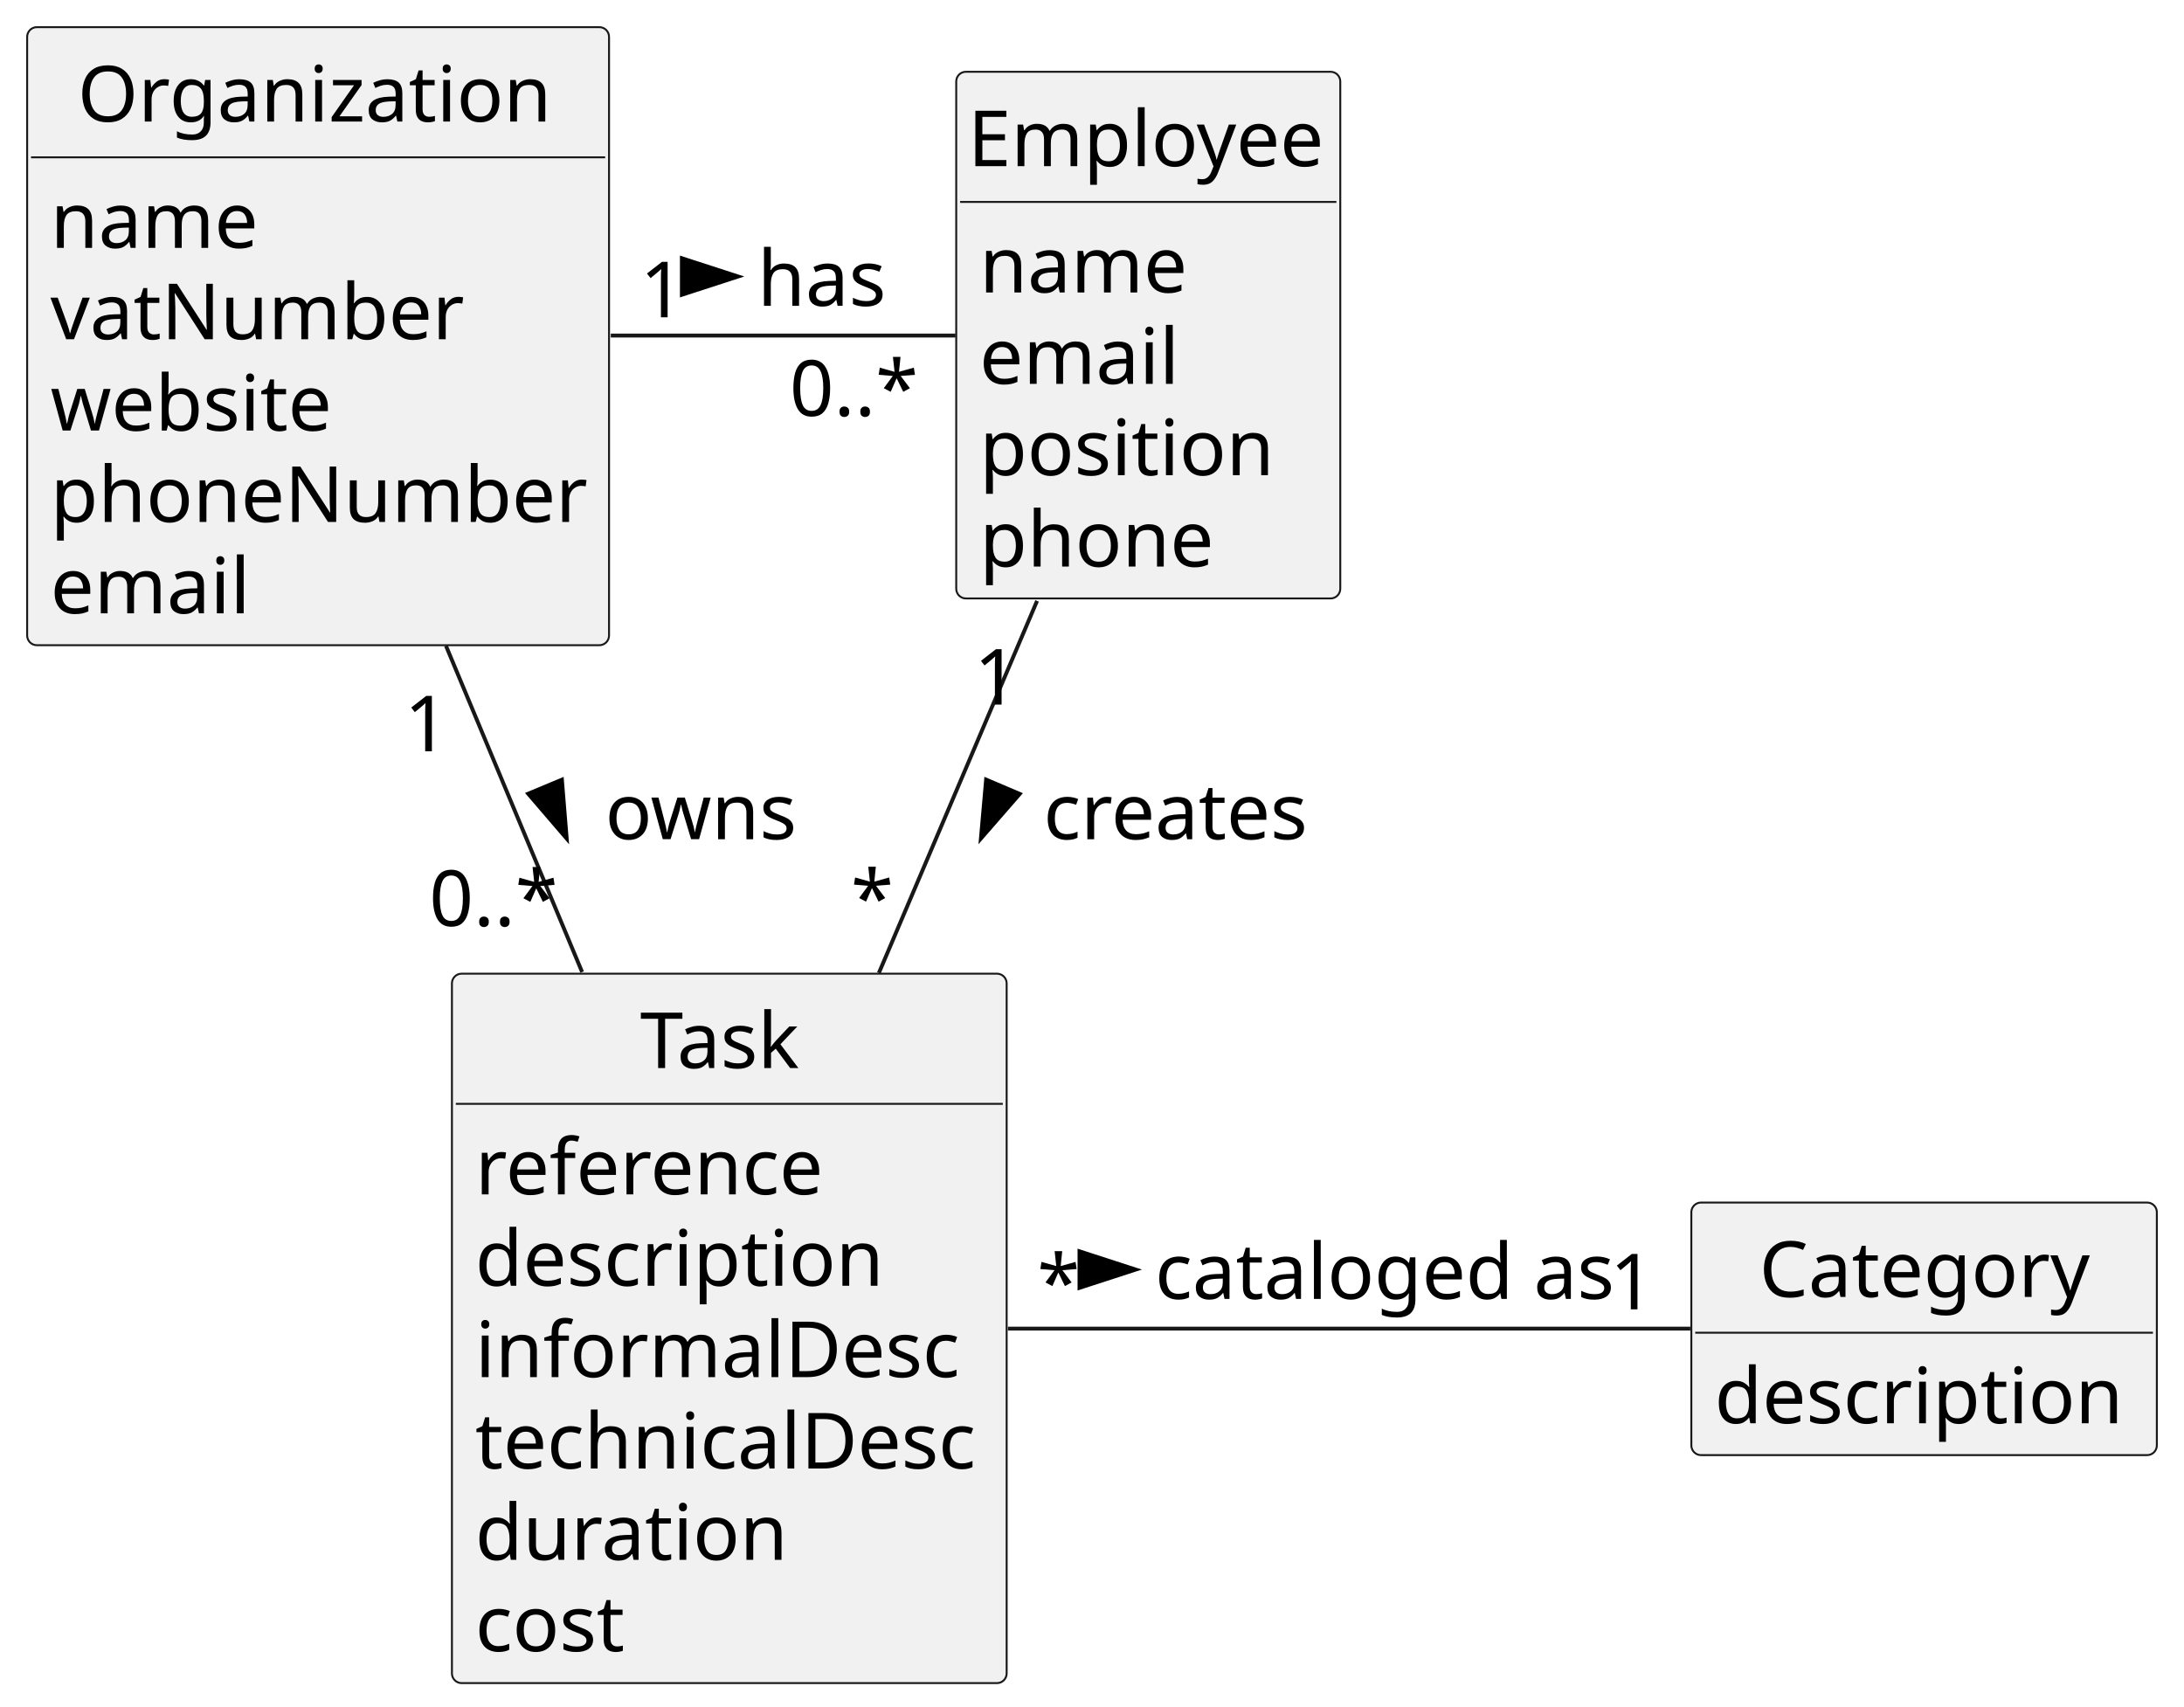
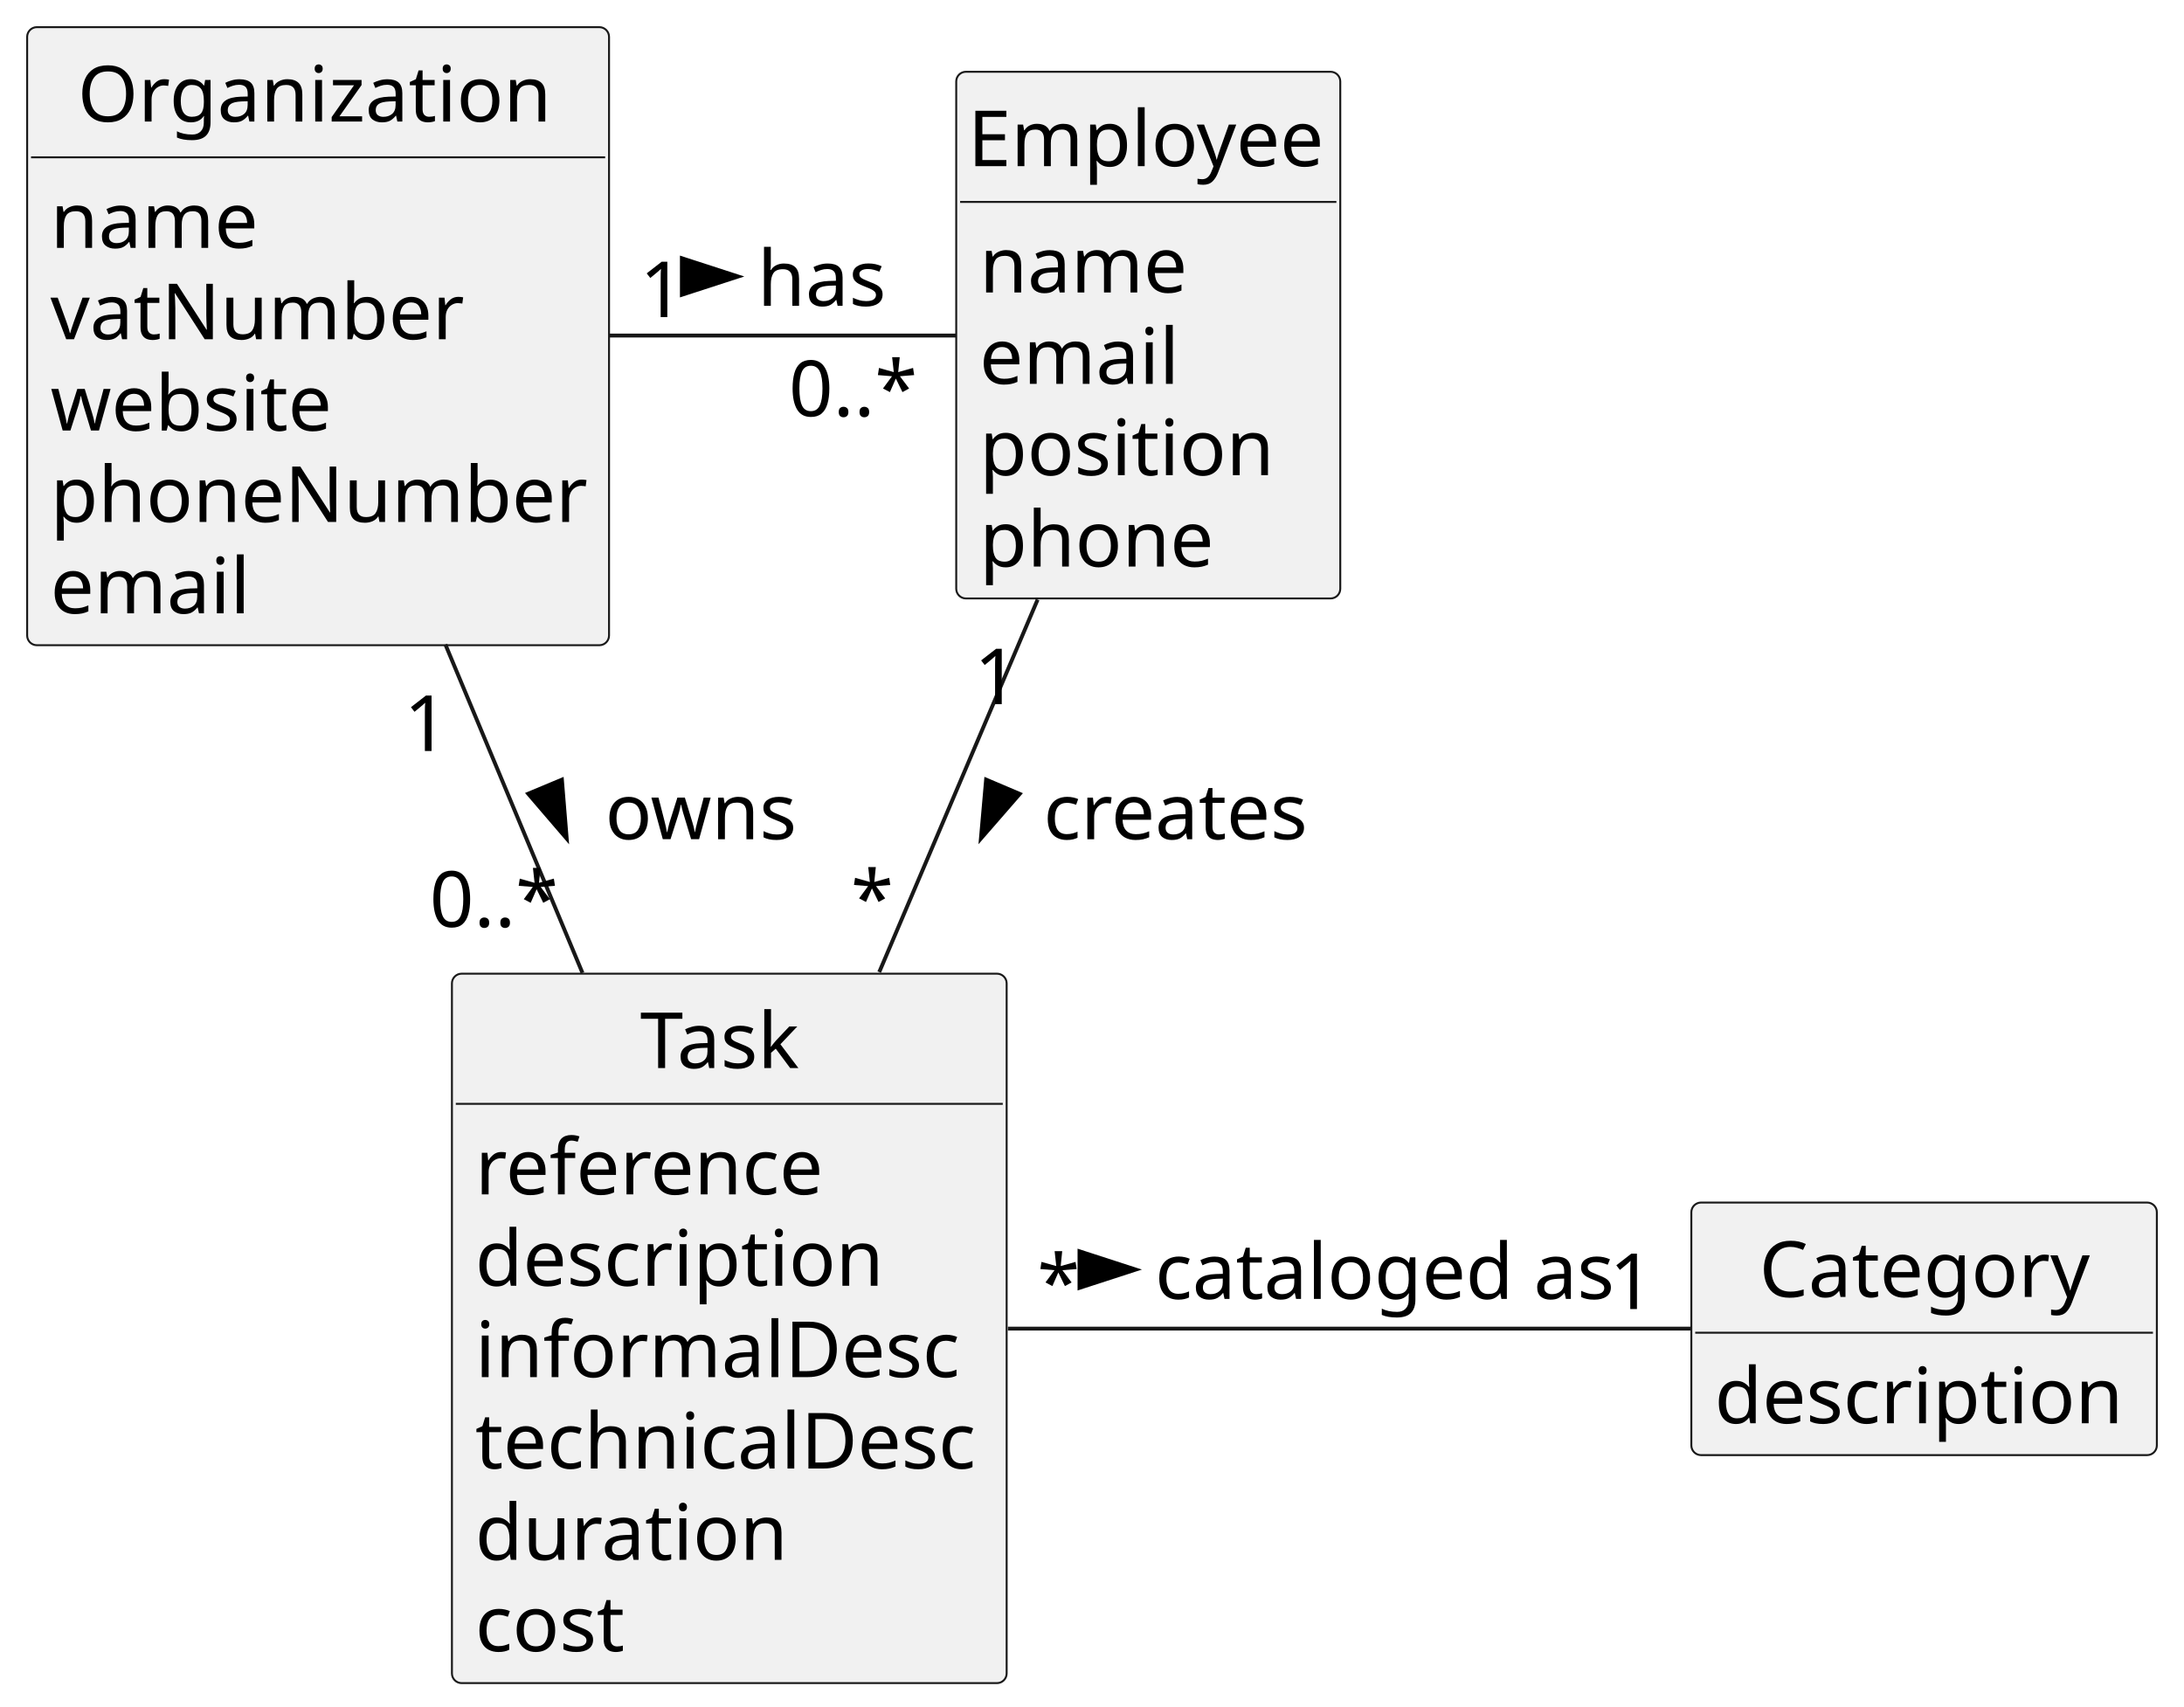
<svg xmlns="http://www.w3.org/2000/svg" contentStyleType="text/css" height="440px" preserveAspectRatio="none" style="width:563px;height:440px;background:#FFFFFF;" version="1.1" viewBox="0 0 563 440" width="563px" zoomAndPan="magnify">
  <defs />
  <g>
    <g id="elem_Organization">
      <rect codeLine="18" fill="#F1F1F1" height="159.328" id="Organization" rx="2.5" ry="2.5" style="stroke:#181818;stroke-width:0.5;" width="150" x="7" y="7" />
      <text fill="#000000" font-family="sans-serif" font-size="20" lengthAdjust="spacing" textLength="124" x="20" y="31.336">Organization</text>
      <line style="stroke:#181818;stroke-width:0.5;" x1="8" x2="156" y1="40.555" y2="40.555" />
      <text fill="#000000" font-family="sans-serif" font-size="20" lengthAdjust="spacing" textLength="53" x="13" y="63.891">name</text>
      <text fill="#000000" font-family="sans-serif" font-size="20" lengthAdjust="spacing" textLength="106" x="13" y="87.445">vatNumber</text>
      <text fill="#000000" font-family="sans-serif" font-size="20" lengthAdjust="spacing" textLength="73" x="13" y="111">website</text>
      <text fill="#000000" font-family="sans-serif" font-size="20" lengthAdjust="spacing" textLength="138" x="13" y="134.555">phoneNumber</text>
      <text fill="#000000" font-family="sans-serif" font-size="20" lengthAdjust="spacing" textLength="53" x="13" y="158.109">email</text>
    </g>
    <g id="elem_Task">
      <rect codeLine="26" fill="#F1F1F1" height="182.883" id="Task" rx="2.5" ry="2.5" style="stroke:#181818;stroke-width:0.5;" width="143" x="116.5" y="251" />
      <text fill="#000000" font-family="sans-serif" font-size="20" lengthAdjust="spacing" textLength="46" x="165" y="275.336">Task</text>
      <line style="stroke:#181818;stroke-width:0.5;" x1="117.5" x2="258.5" y1="284.555" y2="284.555" />
      <text fill="#000000" font-family="sans-serif" font-size="20" lengthAdjust="spacing" textLength="89" x="122.5" y="307.891">reference</text>
      <text fill="#000000" font-family="sans-serif" font-size="20" lengthAdjust="spacing" textLength="108" x="122.5" y="331.445">description</text>
      <text fill="#000000" font-family="sans-serif" font-size="20" lengthAdjust="spacing" textLength="127" x="122.5" y="355">informalDesc</text>
      <text fill="#000000" font-family="sans-serif" font-size="20" lengthAdjust="spacing" textLength="131" x="122.5" y="378.555">technicalDesc</text>
      <text fill="#000000" font-family="sans-serif" font-size="20" lengthAdjust="spacing" textLength="81" x="122.5" y="402.109">duration</text>
      <text fill="#000000" font-family="sans-serif" font-size="20" lengthAdjust="spacing" textLength="39" x="122.5" y="425.664">cost</text>
    </g>
    <g id="elem_Category">
      <rect codeLine="35" fill="#F1F1F1" height="65.109" id="Category" rx="2.5" ry="2.5" style="stroke:#181818;stroke-width:0.5;" width="120" x="436" y="310" />
      <text fill="#000000" font-family="sans-serif" font-size="20" lengthAdjust="spacing" textLength="85" x="453.5" y="334.336">Category</text>
      <line style="stroke:#181818;stroke-width:0.5;" x1="437" x2="555" y1="343.555" y2="343.555" />
      <text fill="#000000" font-family="sans-serif" font-size="20" lengthAdjust="spacing" textLength="108" x="442" y="366.891">description</text>
    </g>
    <g id="elem_Employee">
      <rect codeLine="39" fill="#F1F1F1" height="135.773" id="Employee" rx="2.5" ry="2.5" style="stroke:#181818;stroke-width:0.5;" width="99" x="246.5" y="18.5" />
      <text fill="#000000" font-family="sans-serif" font-size="20" lengthAdjust="spacing" textLength="93" x="249.5" y="42.836">Employee</text>
      <line style="stroke:#181818;stroke-width:0.5;" x1="247.5" x2="344.5" y1="52.055" y2="52.055" />
      <text fill="#000000" font-family="sans-serif" font-size="20" lengthAdjust="spacing" textLength="53" x="252.5" y="75.391">name</text>
      <text fill="#000000" font-family="sans-serif" font-size="20" lengthAdjust="spacing" textLength="53" x="252.5" y="98.945">email</text>
      <text fill="#000000" font-family="sans-serif" font-size="20" lengthAdjust="spacing" textLength="78" x="252.5" y="122.5">position</text>
      <text fill="#000000" font-family="sans-serif" font-size="20" lengthAdjust="spacing" textLength="60" x="252.5" y="146.055">phone</text>
    </g>
    <g id="link_Organization_Employee">
-       <path codeLine="54" d="M157.45,86.5 C186.93,86.5 219.92,86.5 246.31,86.5 " fill="none" id="Organization-Employee" style="stroke:#181818;stroke-width:1.0;" />
+       <path codeLine="54" d="M157.15,86.5 C186.77,86.5 219.99,86.5 246.5,86.5 " fill="none" id="Organization-Employee" style="stroke:#181818;stroke-width:1.0;" />
      <polygon fill="#000000" points="190.25,71.277,175.778,66.575,175.778,75.98,190.25,71.277" style="stroke:#000000;stroke-width:1.0;" />
      <text fill="#000000" font-family="sans-serif" font-size="20" lengthAdjust="spacing" textLength="33" x="195.25" y="78.836">has</text>
-       <text fill="#000000" font-family="sans-serif" font-size="20" lengthAdjust="spacing" textLength="13" x="165.005" y="81.786">1</text>
-       <text fill="#000000" font-family="sans-serif" font-size="20" lengthAdjust="spacing" textLength="35" x="203.541" y="107.211">0..*</text>
+       <text fill="#000000" font-family="sans-serif" font-size="20" lengthAdjust="spacing" textLength="13" x="164.932" y="81.751">1</text>
+       <text fill="#000000" font-family="sans-serif" font-size="20" lengthAdjust="spacing" textLength="35" x="203.334" y="107.285">0..*</text>
    </g>
    <g id="link_Organization_Task">
-       <path codeLine="55" d="M114.96,166.47 C126.08,193.13 138.58,223.08 150.06,250.58 " fill="none" id="Organization-Task" style="stroke:#181818;stroke-width:1.0;" />
-       <polygon fill="#000000" points="146.081,216.16,144.847,200.994,136.168,204.615,146.081,216.16" style="stroke:#000000;stroke-width:1.0;" />
+       <path codeLine="55" d="M114.81,166.13 C126,192.94 138.6,223.13 150.15,250.8 " fill="none" id="Organization-Task" style="stroke:#181818;stroke-width:1.0;" />
+       <polygon fill="#000000" points="146.081,216.16,144.846,200.993,136.168,204.616,146.081,216.16" style="stroke:#000000;stroke-width:1.0;" />
      <text fill="#000000" font-family="sans-serif" font-size="20" lengthAdjust="spacing" textLength="49" x="156" y="216.336">owns</text>
-       <text fill="#000000" font-family="sans-serif" font-size="20" lengthAdjust="spacing" textLength="13" x="104.234" y="193.676">1</text>
-       <text fill="#000000" font-family="sans-serif" font-size="20" lengthAdjust="spacing" textLength="35" x="110.642" y="238.701">0..*</text>
+       <text fill="#000000" font-family="sans-serif" font-size="20" lengthAdjust="spacing" textLength="13" x="104.153" y="193.592">1</text>
+       <text fill="#000000" font-family="sans-serif" font-size="20" lengthAdjust="spacing" textLength="35" x="110.739" y="238.939">0..*</text>
    </g>
    <g id="link_Employee_Task">
-       <path codeLine="57" d="M267.34,154.9 C254.84,184.29 240,219.2 226.56,250.82 " fill="none" id="Employee-Task" style="stroke:#181818;stroke-width:1.0;" />
-       <polygon fill="#000000" points="252.87,216.14,262.86,204.661,254.205,200.981,252.87,216.14" style="stroke:#000000;stroke-width:1.0;" />
+       <path codeLine="57" d="M267.48,154.57 C254.98,183.96 240.12,218.92 226.65,250.6 " fill="none" id="Employee-Task" style="stroke:#181818;stroke-width:1.0;" />
+       <polygon fill="#000000" points="252.87,216.139,262.86,204.661,254.205,200.981,252.87,216.139" style="stroke:#000000;stroke-width:1.0;" />
      <text fill="#000000" font-family="sans-serif" font-size="20" lengthAdjust="spacing" textLength="68" x="269" y="216.336">creates</text>
-       <text fill="#000000" font-family="sans-serif" font-size="20" lengthAdjust="spacing" textLength="13" x="251.099" y="181.638">1</text>
-       <text fill="#000000" font-family="sans-serif" font-size="20" lengthAdjust="spacing" textLength="10" x="219.339" y="238.639">*</text>
+       <text fill="#000000" font-family="sans-serif" font-size="20" lengthAdjust="spacing" textLength="13" x="251.142" y="181.527">1</text>
+       <text fill="#000000" font-family="sans-serif" font-size="20" lengthAdjust="spacing" textLength="10" x="219.332" y="238.723">*</text>
    </g>
    <g id="link_Task_Category">
-       <path codeLine="59" d="M259.82,342.5 C313.24,342.5 385.31,342.5 435.74,342.5 " fill="none" id="Task-Category" style="stroke:#181818;stroke-width:1.0;" />
+       <path codeLine="59" d="M259.82,342.5 C313.33,342.5 385.55,342.5 435.99,342.5 " fill="none" id="Task-Category" style="stroke:#181818;stroke-width:1.0;" />
      <polygon fill="#000000" points="292.75,327.277,278.278,322.575,278.278,331.98,292.75,327.277" style="stroke:#000000;stroke-width:1.0;" />
      <text fill="#000000" font-family="sans-serif" font-size="20" lengthAdjust="spacing" textLength="120" x="297.75" y="334.836">cataloged as</text>
      <text fill="#000000" font-family="sans-serif" font-size="20" lengthAdjust="spacing" textLength="10" x="267.382" y="337.737">*</text>
-       <text fill="#000000" font-family="sans-serif" font-size="20" lengthAdjust="spacing" textLength="13" x="415.021" y="337.532">1</text>
+       <text fill="#000000" font-family="sans-serif" font-size="20" lengthAdjust="spacing" textLength="13" x="414.884" y="337.462">1</text>
    </g>
  </g>
</svg>
